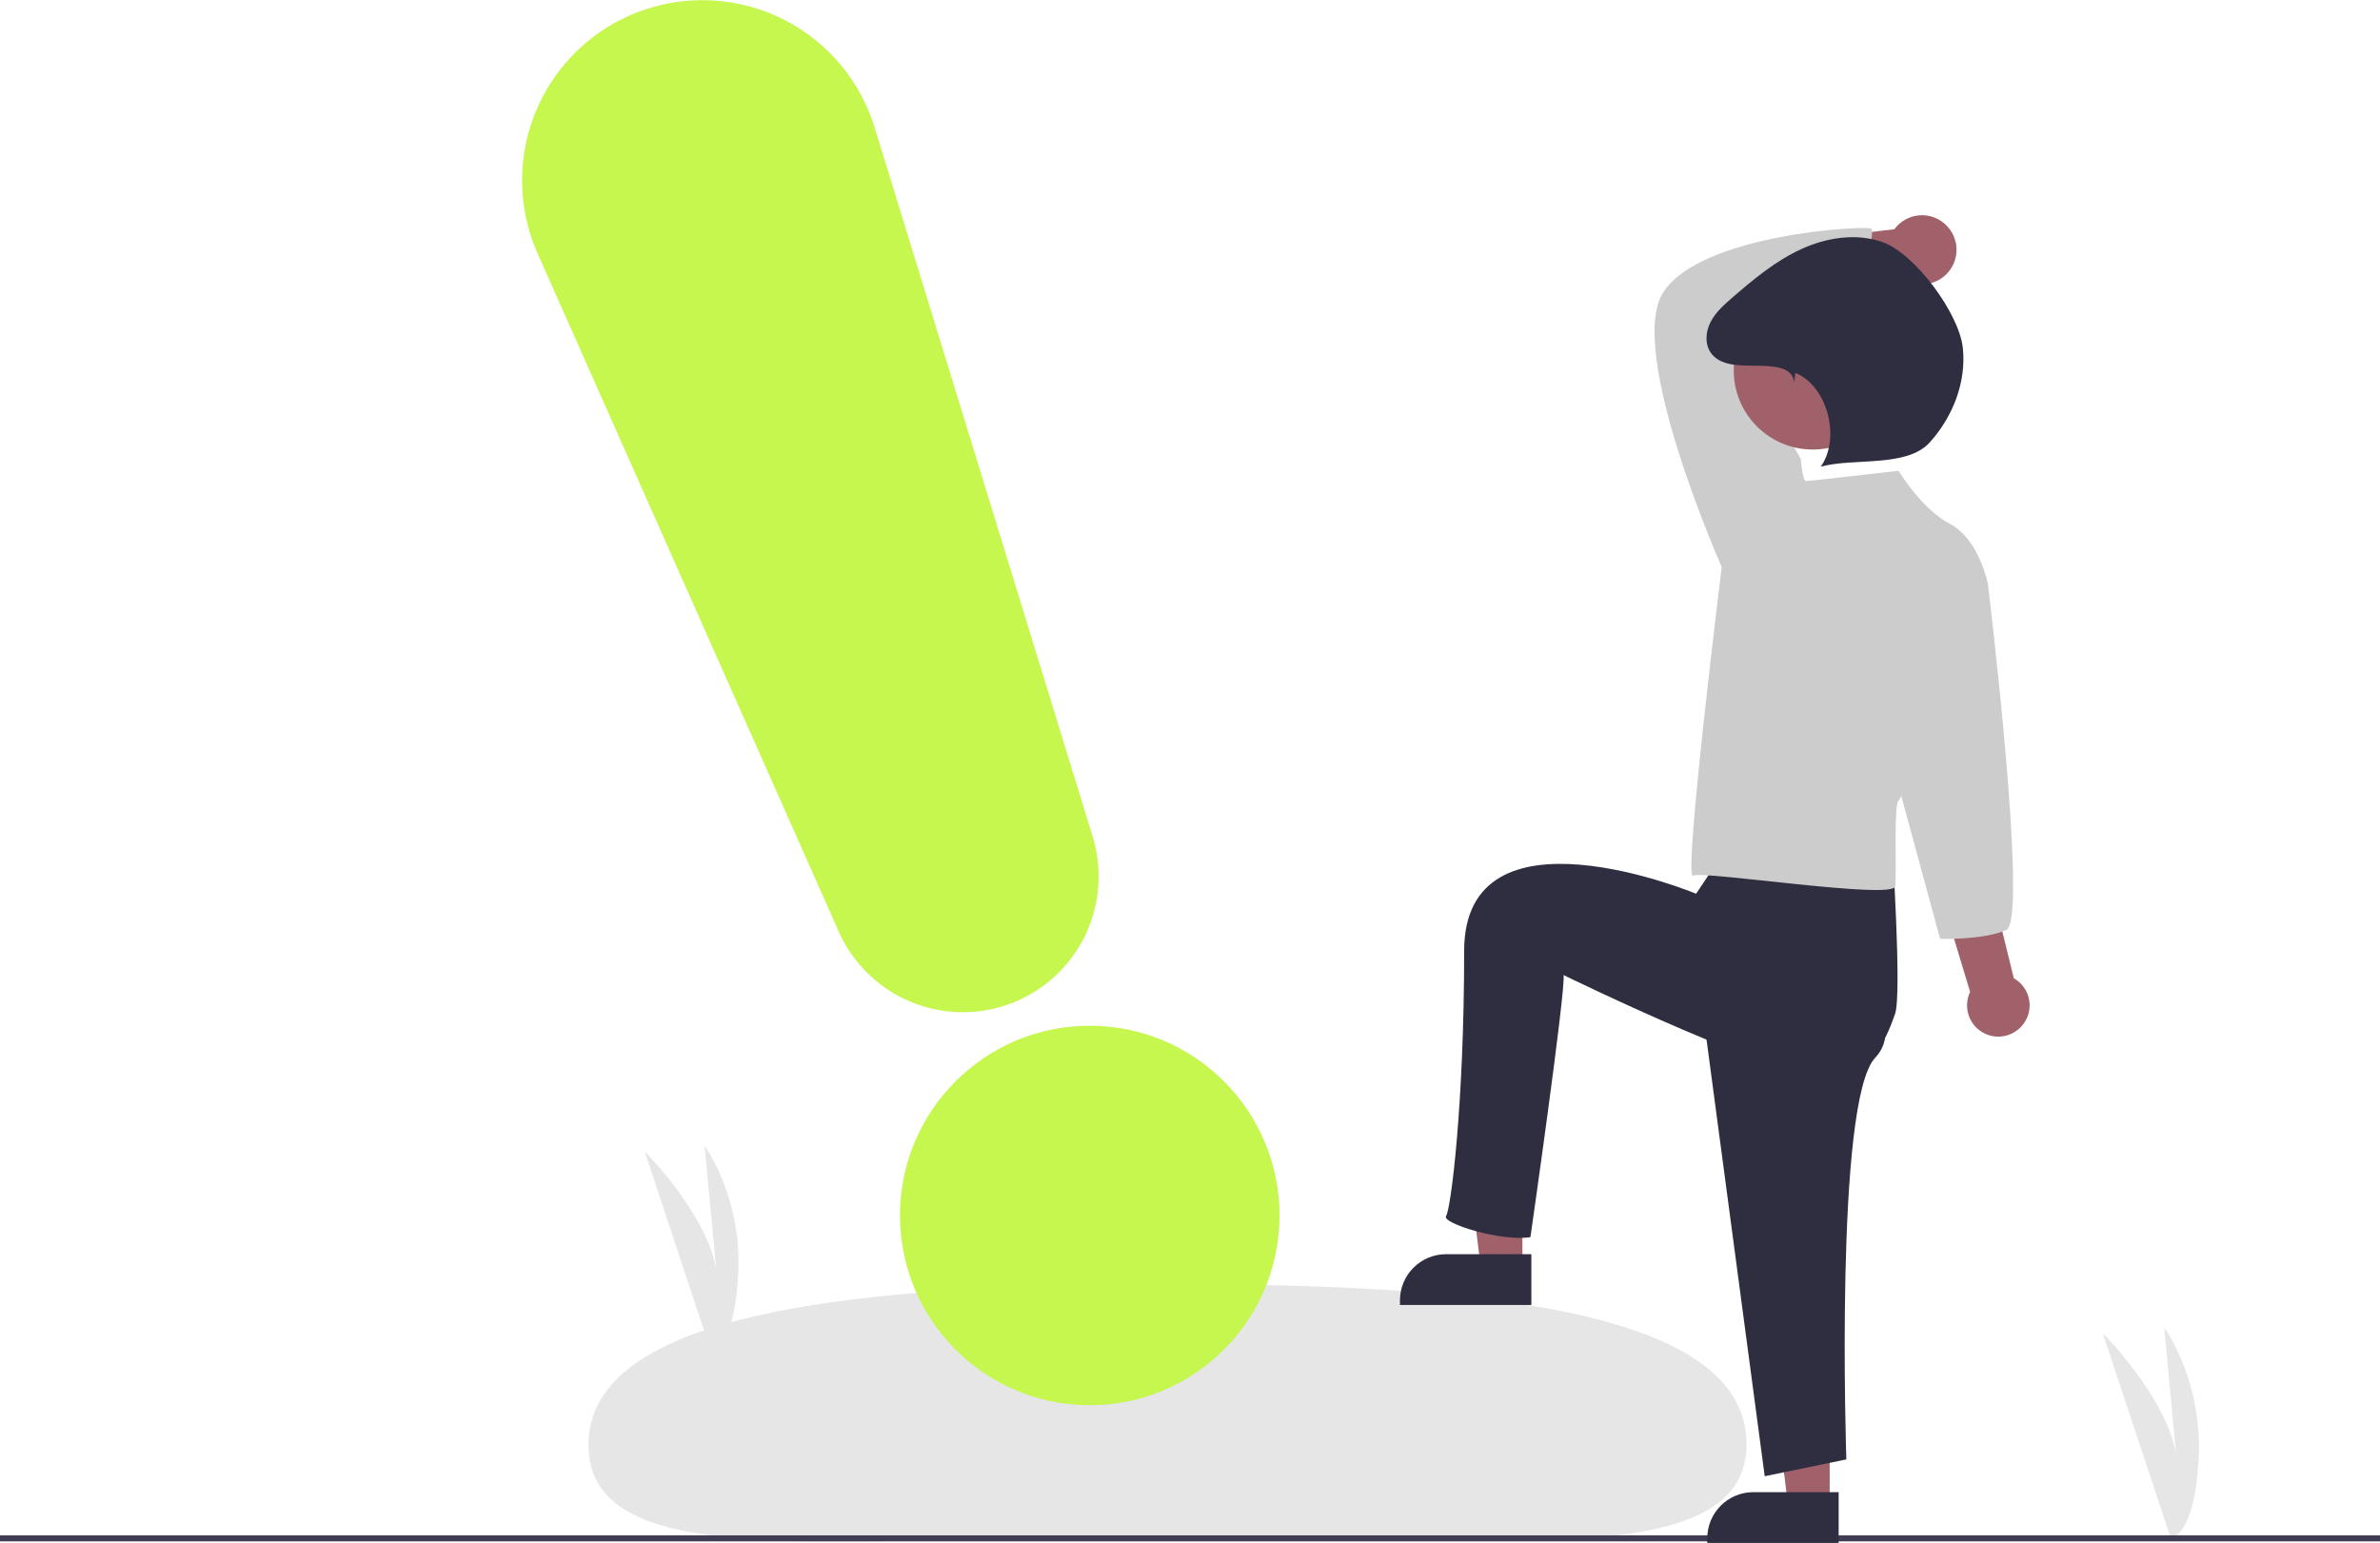
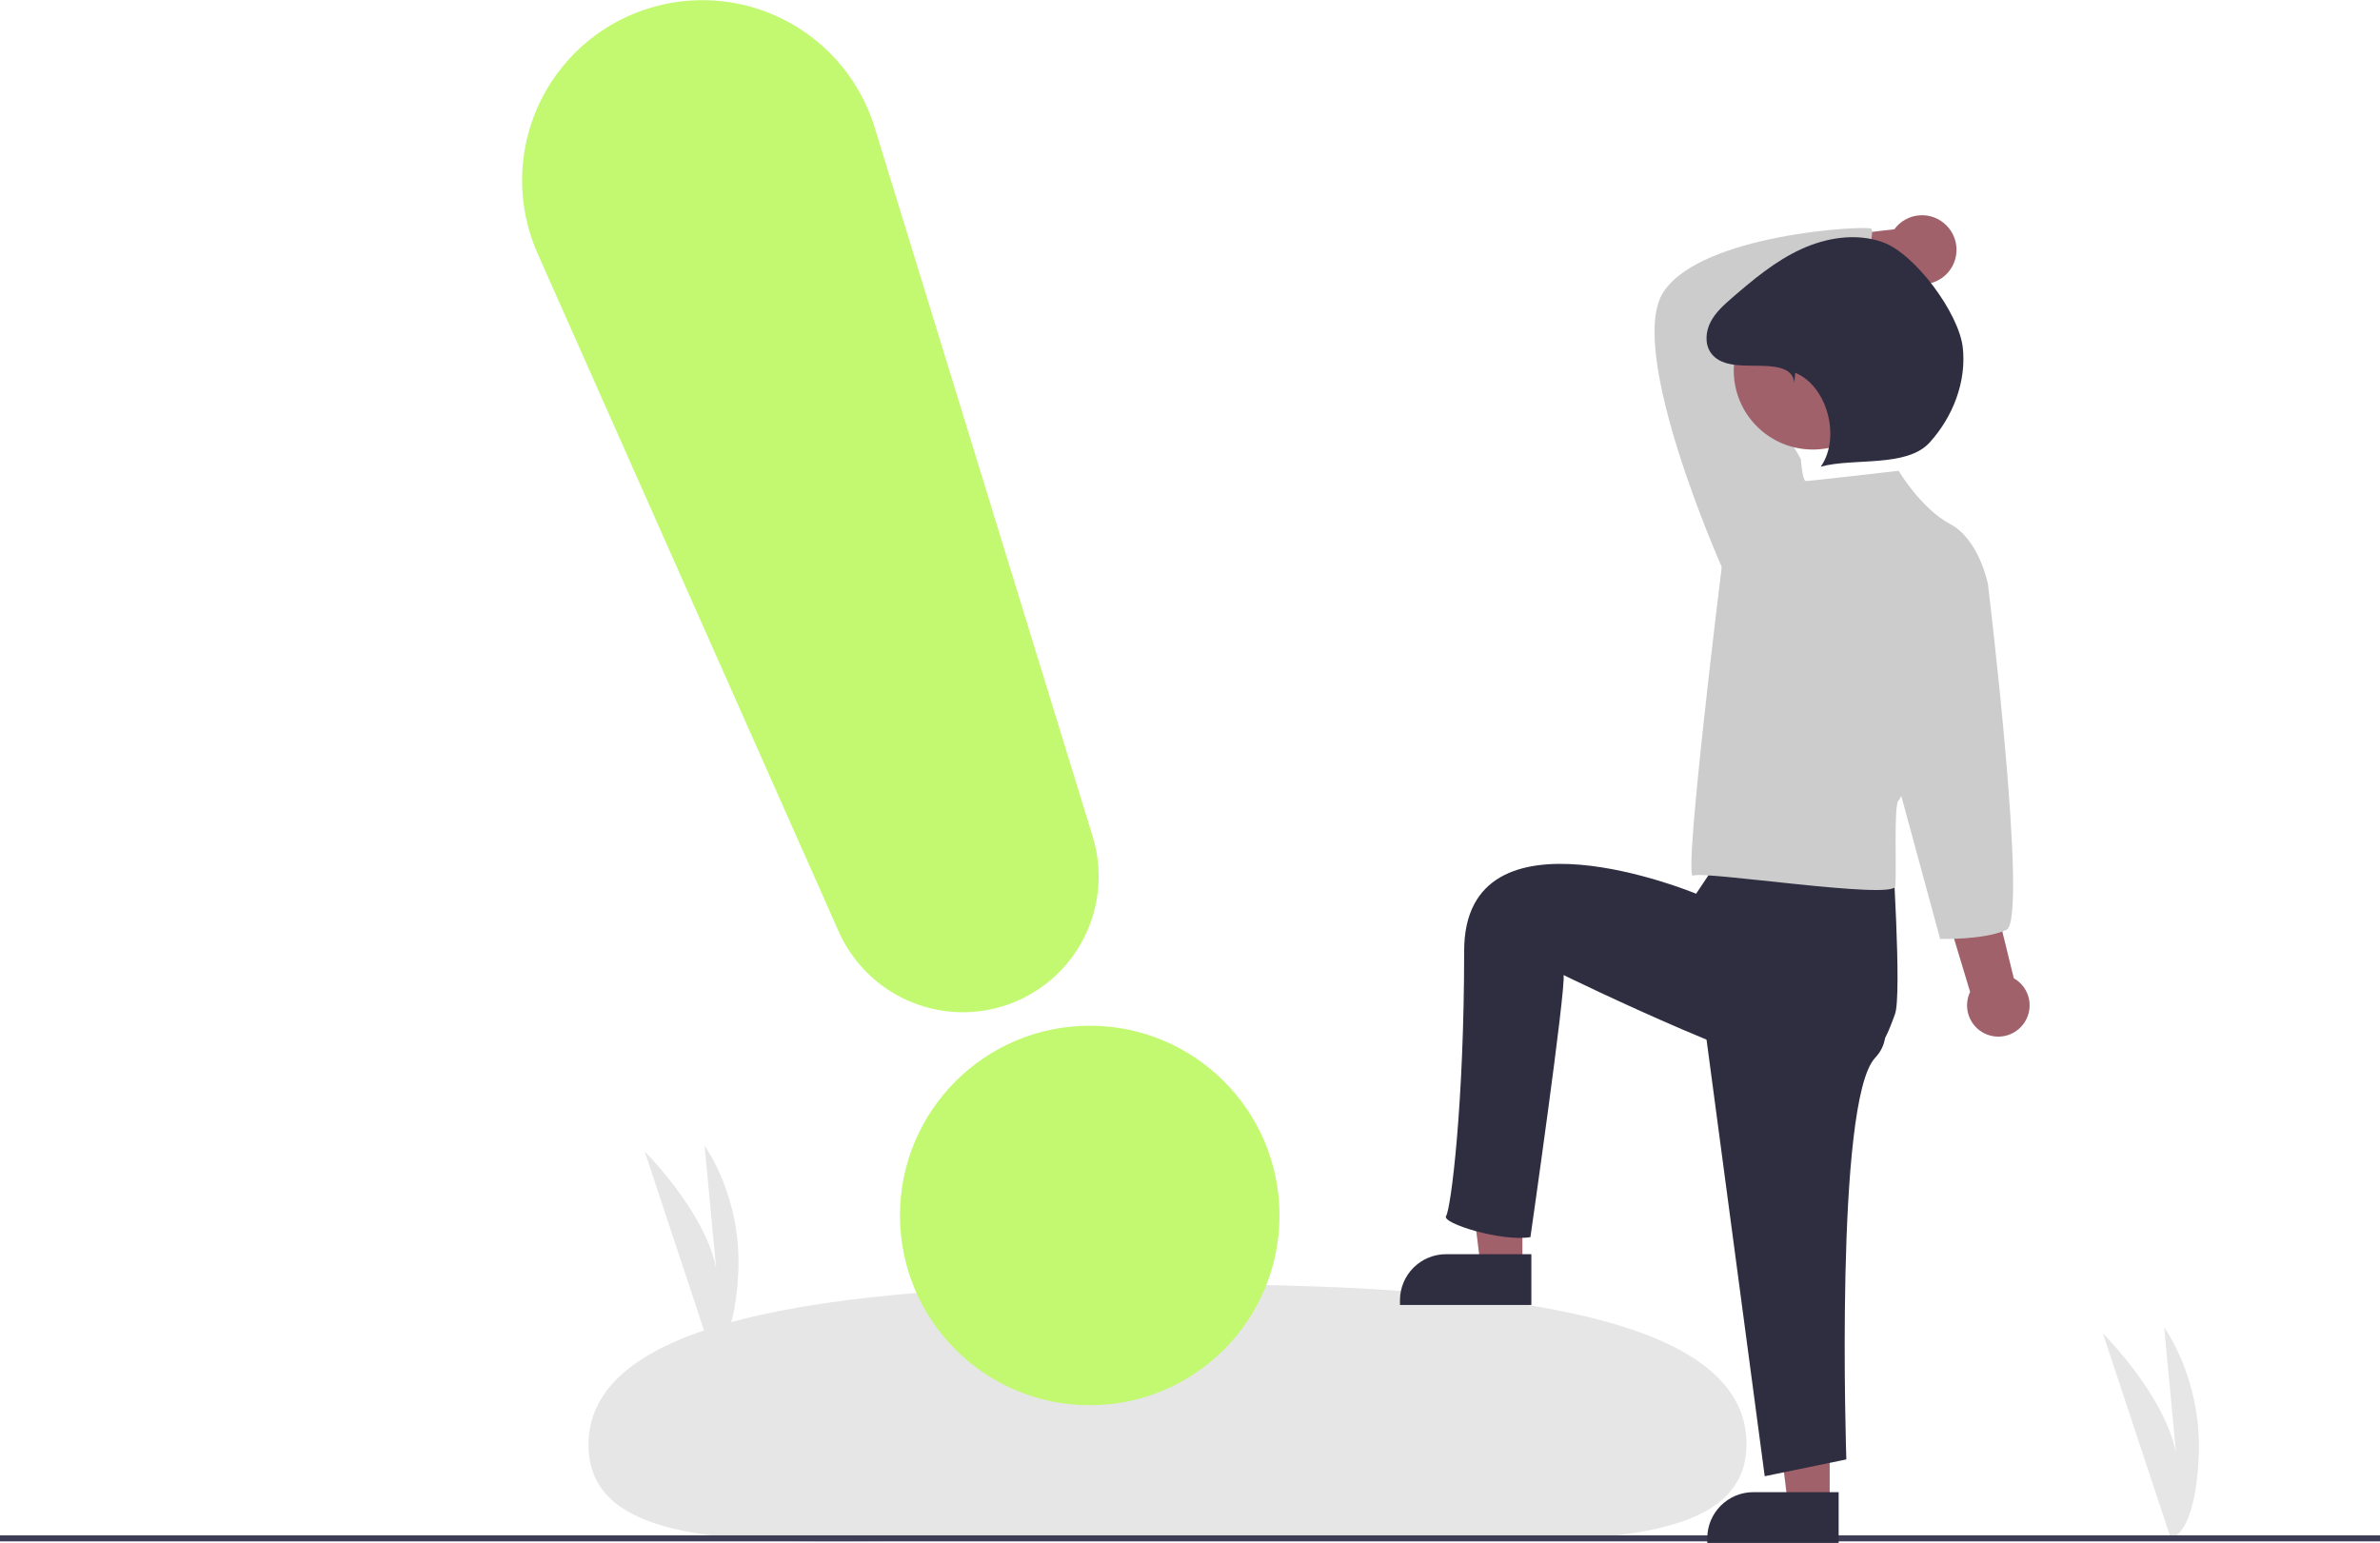
<svg xmlns="http://www.w3.org/2000/svg" width="790" height="512.208" data-name="Layer 1">
  <path fill="#e6e6e6" d="M720.563 510.693 698 442.603s24.818 24.817 24.818 45.181l-4.454-47.09s12.727 17.18 11.454 43.272-9.255 26.727-9.255 26.727ZM236.02 448.693 214 382.24s24.222 24.222 24.222 44.096l-4.348-45.96s12.421 16.77 11.18 42.233-9.033 26.085-9.033 26.085Z" />
  <path fill="#e6e6e6" d="M579.726 479.359c.037 43.715-86.665 30.268-192.81 30.36s-191.535 13.686-191.573-30.028 86.633-53.298 192.777-53.39 191.568 9.343 191.606 53.058Z" />
  <path fill="#3f3d56" d="M0 509.693h790v2H0z" />
  <path fill="#a0616a" d="M505.336 420.322h-13.877l-6.604-53.525h20.481v53.525z" />
  <path fill="#2f2e41" d="M480.006 416.357h28.304v16.851h-43.613v-1.541a15.31 15.31 0 0 1 15.309-15.31Z" />
  <path fill="#a0616a" d="M607.336 499.322h-13.877l-6.604-53.525h20.481v53.525z" />
  <path fill="#2f2e41" d="M582.006 495.357h28.304v16.851h-43.613v-1.541a15.31 15.31 0 0 1 15.309-15.31Z" />
  <path fill="#a0616a" d="M671.345 340.309a10.316 10.316 0 0 0-2.896-15.551l-32.23-131.293-20.608 8.867 38.336 126.949a10.372 10.372 0 0 0 17.398 11.028ZM646.208 74.964a11.382 11.382 0 0 0-17.416 1.152l-49.885 5.727 7.589 19.242 45.367-8.491a11.444 11.444 0 0 0 14.345-17.63Z" />
  <path fill="#2f2e41" d="m564 326.693 21.768 163.374 27.093-5.578s-3.984-118.981 9.563-133.325S605 311.694 605 311.694Z" />
  <path fill="#2f2e41" d="m573 281.693-10 15s-77-32-77 19-4.406 85.61-6 88 18.438 8.594 28 7c0 0 11.797-82.219 11-87 0 0 75.534 37.033 89.877 33.846S626.61 343.068 629 336.693s-1-57-1-57l-47.81-14.59Z" />
  <path fill="#ccc" d="m574.35 191.633-2.851-3.42s-31.924-71.829-19.382-91.211 67.267-22.233 68.977-21.093-4.084 15.943-.094 22.784c0 0-42.394 9.191-45.244 10.331s21.966 43.274 21.966 43.274l-2.85 25.653Z" />
  <path fill="#ccc" d="M630.215 156.289s-29.643 3.42-30.783 3.42-1.71-7.41-1.71-7.41l-26.223 35.913S558.579 292.403 562 290.693s66.505 8.112 67.075 3.551-.57-27.363 1.14-28.503 29.644-71.828 29.644-71.828-2.85-14.822-12.542-19.952-17.102-17.672-17.102-17.672Z" />
  <path fill="#ccc" d="m650.738 184.222 9.12 9.69s13.553 111.36 6.142 114.781-22 3-22 3L629.645 258.9Z" />
  <circle cx="601.73" cy="122.998" r="26.239" fill="#a0616a" />
  <path fill="#2f2e41" d="M595.573 127.092c-.355-5.445-7.223-5.631-12.68-5.683s-11.977.144-15.065-4.355c-2.04-2.973-1.65-7.1.035-10.288s4.458-5.639 7.186-7.997c7.041-6.09 14.298-12.13 22.752-16.027s18.36-5.472 27.128-2.343c10.77 3.843 25.329 23.625 26.586 34.991s-3.285 22.953-10.942 31.446-25.182 5.067-36.21 8.088c6.704-9.49 2.285-26.732-8.456-31.164Z" />
-   <circle cx="361.722" cy="403.505" r="62.989" fill="#C5F74E" />
-   <path fill="#C5F74E" d="M319.656 336.04a45.16 45.16 0 0 1-41.255-26.787L178.449 84.162a59.83 59.83 0 1 1 111.87-41.865l72.377 235.412a45.08 45.08 0 0 1-43.04 58.33Z" />
+   <circle cx="361.722" cy="403.505" r="62.989" fill="#C2F970" />
+   <path fill="#C2F970" d="M319.656 336.04a45.16 45.16 0 0 1-41.255-26.787L178.449 84.162a59.83 59.83 0 1 1 111.87-41.865l72.377 235.412a45.08 45.08 0 0 1-43.04 58.33Z" />
</svg>
